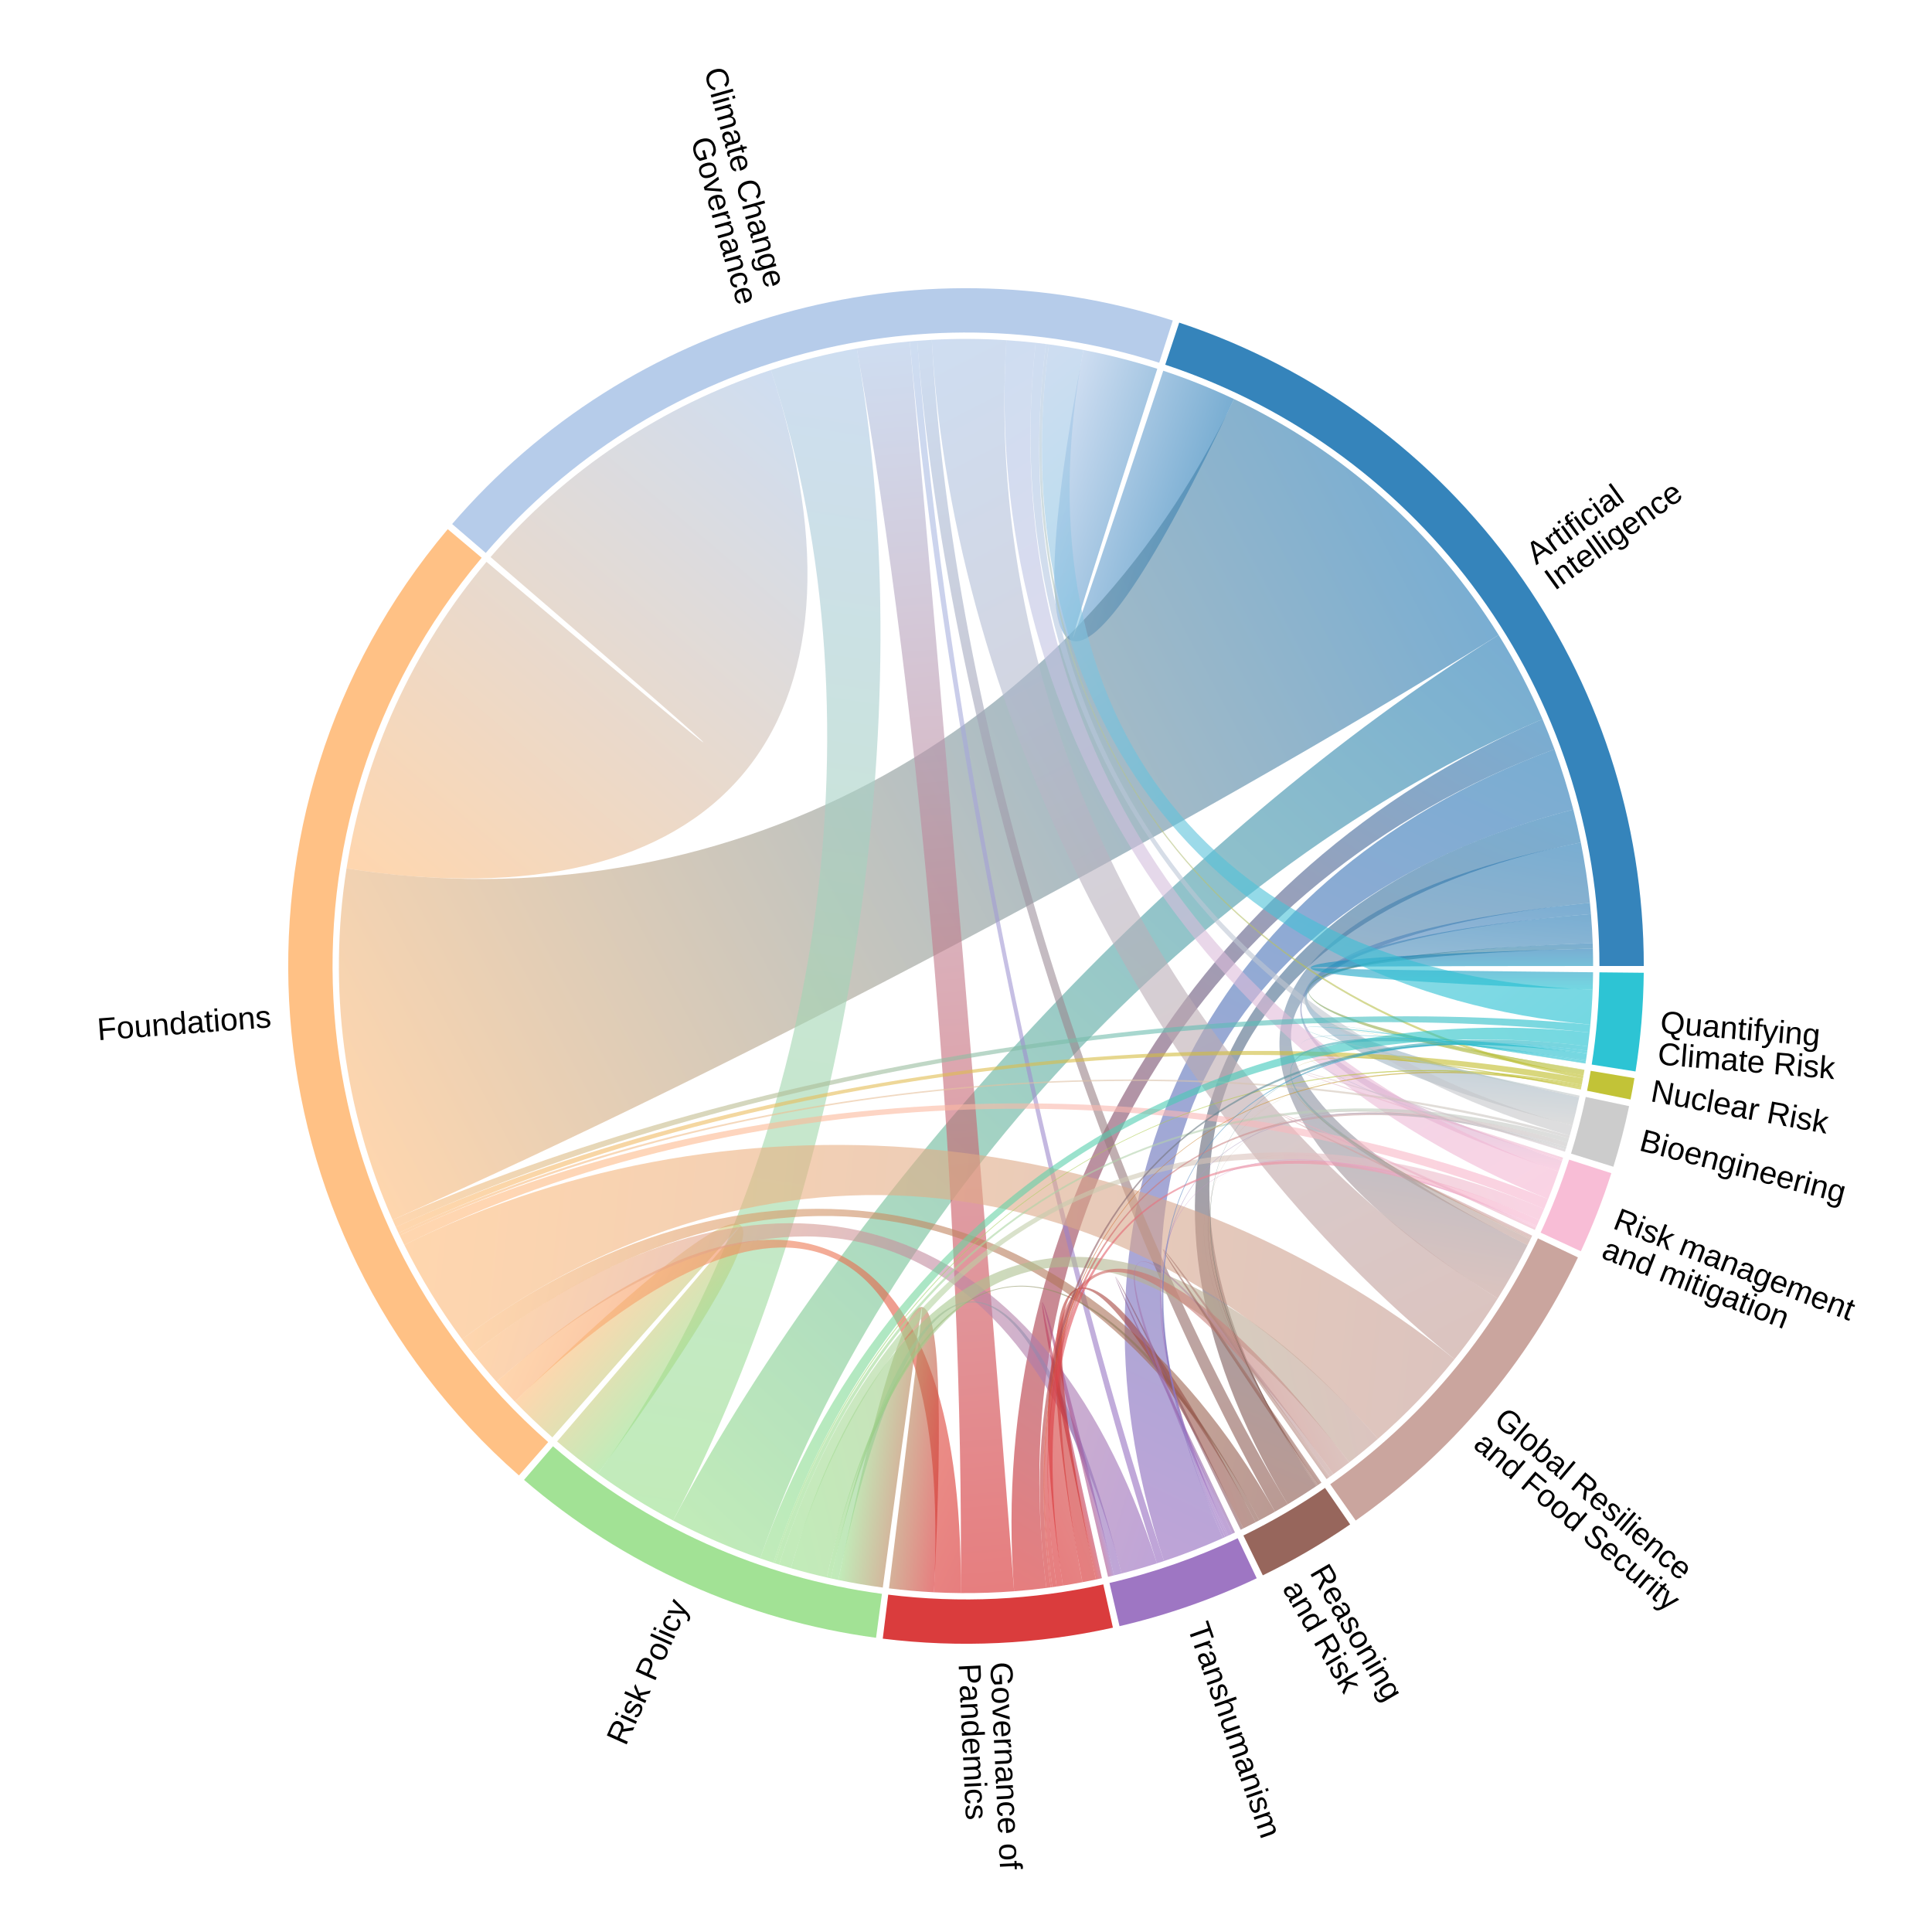
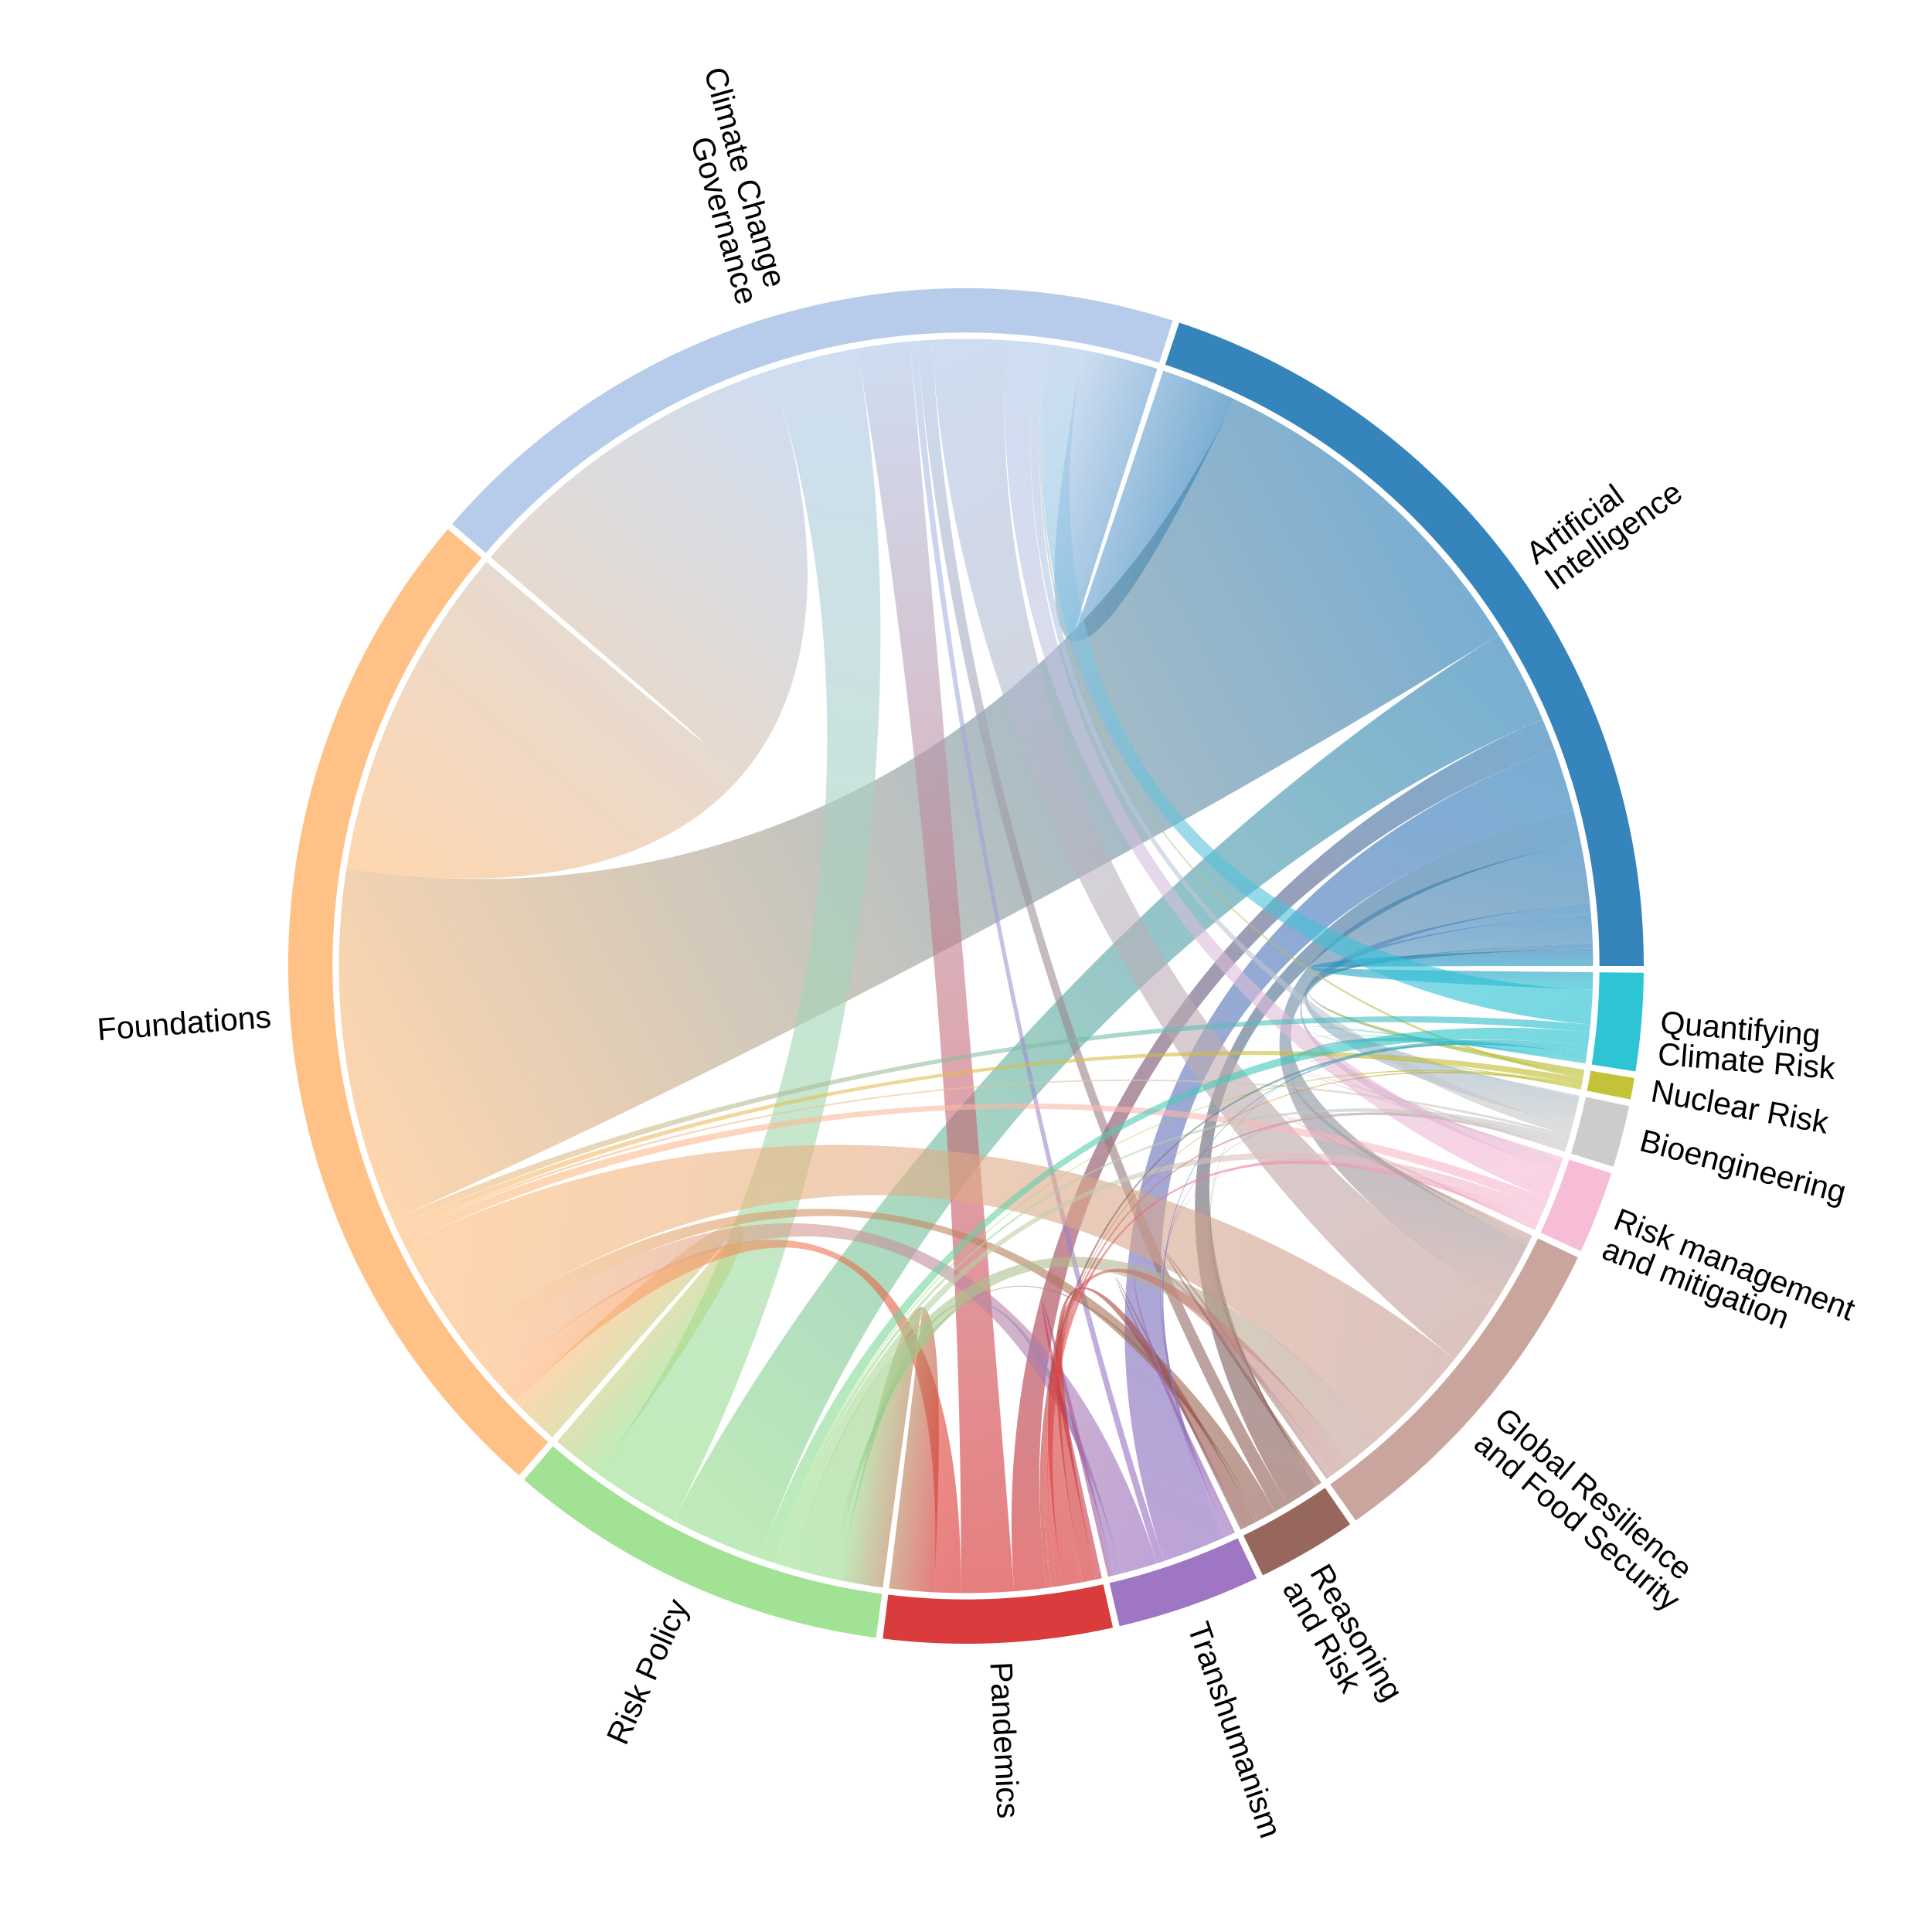
<svg xmlns="http://www.w3.org/2000/svg" width="610.0" height="610.0" viewBox="-305 -305 610.0 610.0">
  <defs>
    <linearGradient x1="85.484" y1="-180.81" x2="37.443" y2="-196.464" gradientUnits="userSpaceOnUse" id="d0">
      <stop offset="0" stop-color="#1f77b4" />
      <stop offset="1" stop-color="#aec7e8" />
    </linearGradient>
    <linearGradient x1="169.864" y1="-105.576" x2="-182.88" y2="80.963" gradientUnits="userSpaceOnUse" id="d1">
      <stop offset="0" stop-color="#1f77b4" />
      <stop offset="1" stop-color="#ffbb78" />
    </linearGradient>
    <linearGradient x1="169.864" y1="-105.576" x2="-93.401" y2="176.851" gradientUnits="userSpaceOnUse" id="d2">
      <stop offset="0" stop-color="#1f77b4" />
      <stop offset="1" stop-color="#98df8a" />
    </linearGradient>
    <linearGradient x1="183.85" y1="-78.736" x2="15.347" y2="199.41" gradientUnits="userSpaceOnUse" id="d3">
      <stop offset="0" stop-color="#1f77b4" />
      <stop offset="1" stop-color="#d62728" />
    </linearGradient>
    <linearGradient x1="187.675" y1="-69.123" x2="63.151" y2="189.768" gradientUnits="userSpaceOnUse" id="d4">
      <stop offset="0" stop-color="#1f77b4" />
      <stop offset="1" stop-color="#9467bd" />
    </linearGradient>
    <linearGradient x1="193.677" y1="-49.894" x2="102.592" y2="171.683" gradientUnits="userSpaceOnUse" id="d5">
      <stop offset="0" stop-color="#1f77b4" />
      <stop offset="1" stop-color="#8c564b" />
    </linearGradient>
    <linearGradient x1="196.081" y1="-39.4" x2="169.586" y2="106.022" gradientUnits="userSpaceOnUse" id="d6">
      <stop offset="0" stop-color="#1f77b4" />
      <stop offset="1" stop-color="#c49c94" />
    </linearGradient>
    <linearGradient x1="198.983" y1="-20.142" x2="188.954" y2="65.547" gradientUnits="userSpaceOnUse" id="d7">
      <stop offset="0" stop-color="#1f77b4" />
      <stop offset="1" stop-color="#f7b6d2" />
    </linearGradient>
    <linearGradient x1="199.313" y1="-16.568" x2="193.41" y2="50.917" gradientUnits="userSpaceOnUse" id="d8">
      <stop offset="0" stop-color="#1f77b4" />
      <stop offset="1" stop-color="#c7c7c7" />
    </linearGradient>
    <linearGradient x1="199.866" y1="-7.31" x2="196.929" y2="34.914" gradientUnits="userSpaceOnUse" id="d9">
      <stop offset="0" stop-color="#1f77b4" />
      <stop offset="1" stop-color="#bcbd22" />
    </linearGradient>
    <linearGradient x1="199.922" y1="-5.591" x2="199.856" y2="7.589" gradientUnits="userSpaceOnUse" id="d10">
      <stop offset="0" stop-color="#1f77b4" />
      <stop offset="1" stop-color="#17becf" />
    </linearGradient>
    <linearGradient x1="-62.227" y1="-190.073" x2="-197.563" y2="-31.129" gradientUnits="userSpaceOnUse" id="d11">
      <stop offset="0" stop-color="#aec7e8" />
      <stop offset="1" stop-color="#ffbb78" />
    </linearGradient>
    <linearGradient x1="-34.819" y1="-196.946" x2="-93.401" y2="176.851" gradientUnits="userSpaceOnUse" id="d12">
      <stop offset="0" stop-color="#aec7e8" />
      <stop offset="1" stop-color="#98df8a" />
    </linearGradient>
    <linearGradient x1="-17.946" y1="-199.193" x2="15.347" y2="199.41" gradientUnits="userSpaceOnUse" id="d13">
      <stop offset="0" stop-color="#aec7e8" />
      <stop offset="1" stop-color="#d62728" />
    </linearGradient>
    <linearGradient x1="-17.946" y1="-199.193" x2="60.887" y2="190.507" gradientUnits="userSpaceOnUse" id="d14">
      <stop offset="0" stop-color="#aec7e8" />
      <stop offset="1" stop-color="#9467bd" />
    </linearGradient>
    <linearGradient x1="-15.573" y1="-199.393" x2="98.549" y2="174.035" gradientUnits="userSpaceOnUse" id="d15">
      <stop offset="0" stop-color="#aec7e8" />
      <stop offset="1" stop-color="#8c564b" />
    </linearGradient>
    <linearGradient x1="-10.906" y1="-199.702" x2="155.799" y2="125.406" gradientUnits="userSpaceOnUse" id="d16">
      <stop offset="0" stop-color="#aec7e8" />
      <stop offset="1" stop-color="#c49c94" />
    </linearGradient>
    <linearGradient x1="12.881" y1="-199.585" x2="185.674" y2="74.33" gradientUnits="userSpaceOnUse" id="d17">
      <stop offset="0" stop-color="#aec7e8" />
      <stop offset="1" stop-color="#f7b6d2" />
    </linearGradient>
    <linearGradient x1="22.221" y1="-198.762" x2="192.541" y2="54.11" gradientUnits="userSpaceOnUse" id="d18">
      <stop offset="0" stop-color="#aec7e8" />
      <stop offset="1" stop-color="#c7c7c7" />
    </linearGradient>
    <linearGradient x1="25.506" y1="-198.367" x2="196.761" y2="35.847" gradientUnits="userSpaceOnUse" id="d19">
      <stop offset="0" stop-color="#aec7e8" />
      <stop offset="1" stop-color="#bcbd22" />
    </linearGradient>
    <linearGradient x1="26.446" y1="-198.244" x2="199.123" y2="18.706" gradientUnits="userSpaceOnUse" id="d20">
      <stop offset="0" stop-color="#aec7e8" />
      <stop offset="1" stop-color="#17becf" />
    </linearGradient>
    <linearGradient x1="-143.92" y1="138.877" x2="-117.393" y2="161.923" gradientUnits="userSpaceOnUse" id="d21">
      <stop offset="0" stop-color="#ffbb78" />
      <stop offset="1" stop-color="#98df8a" />
    </linearGradient>
    <linearGradient x1="-149.732" y1="132.591" x2="-1.666" y2="199.993" gradientUnits="userSpaceOnUse" id="d22">
      <stop offset="0" stop-color="#ffbb78" />
      <stop offset="1" stop-color="#d62728" />
    </linearGradient>
    <linearGradient x1="-157.256" y1="123.575" x2="60.887" y2="190.507" gradientUnits="userSpaceOnUse" id="d23">
      <stop offset="0" stop-color="#ffbb78" />
      <stop offset="1" stop-color="#9467bd" />
    </linearGradient>
    <linearGradient x1="-160.738" y1="119.01" x2="98.549" y2="174.035" gradientUnits="userSpaceOnUse" id="d24">
      <stop offset="0" stop-color="#ffbb78" />
      <stop offset="1" stop-color="#8c564b" />
    </linearGradient>
    <linearGradient x1="-179.129" y1="88.954" x2="155.799" y2="125.406" gradientUnits="userSpaceOnUse" id="d25">
      <stop offset="0" stop-color="#ffbb78" />
      <stop offset="1" stop-color="#c49c94" />
    </linearGradient>
    <linearGradient x1="-180.602" y1="85.925" x2="185.674" y2="74.33" gradientUnits="userSpaceOnUse" id="d26">
      <stop offset="0" stop-color="#ffbb78" />
      <stop offset="1" stop-color="#f7b6d2" />
    </linearGradient>
    <linearGradient x1="-180.979" y1="85.128" x2="192.541" y2="54.11" gradientUnits="userSpaceOnUse" id="d27">
      <stop offset="0" stop-color="#ffbb78" />
      <stop offset="1" stop-color="#c7c7c7" />
    </linearGradient>
    <linearGradient x1="-181.845" y1="83.261" x2="196.761" y2="35.847" gradientUnits="userSpaceOnUse" id="d28">
      <stop offset="0" stop-color="#ffbb78" />
      <stop offset="1" stop-color="#bcbd22" />
    </linearGradient>
    <linearGradient x1="-182.88" y1="80.963" x2="199.123" y2="18.706" gradientUnits="userSpaceOnUse" id="d29">
      <stop offset="0" stop-color="#ffbb78" />
      <stop offset="1" stop-color="#17becf" />
    </linearGradient>
    <linearGradient x1="-40.732" y1="195.808" x2="-10.223" y2="199.739" gradientUnits="userSpaceOnUse" id="d30">
      <stop offset="0" stop-color="#98df8a" />
      <stop offset="1" stop-color="#d62728" />
    </linearGradient>
    <linearGradient x1="-43.134" y1="195.293" x2="49.601" y2="193.752" gradientUnits="userSpaceOnUse" id="d31">
      <stop offset="0" stop-color="#98df8a" />
      <stop offset="1" stop-color="#9467bd" />
    </linearGradient>
    <linearGradient x1="-44.408" y1="195.007" x2="93.512" y2="176.792" gradientUnits="userSpaceOnUse" id="d32">
      <stop offset="0" stop-color="#98df8a" />
      <stop offset="1" stop-color="#8c564b" />
    </linearGradient>
    <linearGradient x1="-55.856" y1="192.042" x2="131.373" y2="150.802" gradientUnits="userSpaceOnUse" id="d33">
      <stop offset="0" stop-color="#98df8a" />
      <stop offset="1" stop-color="#c49c94" />
    </linearGradient>
    <linearGradient x1="-59.59" y1="190.916" x2="184.396" y2="77.447" gradientUnits="userSpaceOnUse" id="d34">
      <stop offset="0" stop-color="#98df8a" />
      <stop offset="1" stop-color="#f7b6d2" />
    </linearGradient>
    <linearGradient x1="-60.93" y1="190.493" x2="192.301" y2="54.958" gradientUnits="userSpaceOnUse" id="d35">
      <stop offset="0" stop-color="#98df8a" />
      <stop offset="1" stop-color="#c7c7c7" />
    </linearGradient>
    <linearGradient x1="-61.425" y1="190.334" x2="196.382" y2="37.87" gradientUnits="userSpaceOnUse" id="d36">
      <stop offset="0" stop-color="#98df8a" />
      <stop offset="1" stop-color="#bcbd22" />
    </linearGradient>
    <linearGradient x1="-65.647" y1="188.919" x2="198.872" y2="21.213" gradientUnits="userSpaceOnUse" id="d37">
      <stop offset="0" stop-color="#98df8a" />
      <stop offset="1" stop-color="#17becf" />
    </linearGradient>
    <linearGradient x1="41.426" y1="195.663" x2="47.217" y2="194.346" gradientUnits="userSpaceOnUse" id="d38">
      <stop offset="0" stop-color="#d62728" />
      <stop offset="1" stop-color="#9467bd" />
    </linearGradient>
    <linearGradient x1="37.138" y1="196.522" x2="92.356" y2="177.399" gradientUnits="userSpaceOnUse" id="d39">
      <stop offset="0" stop-color="#d62728" />
      <stop offset="1" stop-color="#8c564b" />
    </linearGradient>
    <linearGradient x1="30.916" y1="197.596" x2="122.231" y2="158.302" gradientUnits="userSpaceOnUse" id="d40">
      <stop offset="0" stop-color="#d62728" />
      <stop offset="1" stop-color="#c49c94" />
    </linearGradient>
    <linearGradient x1="28.914" y1="197.899" x2="182.851" y2="81.029" gradientUnits="userSpaceOnUse" id="d41">
      <stop offset="0" stop-color="#d62728" />
      <stop offset="1" stop-color="#f7b6d2" />
    </linearGradient>
    <linearGradient x1="27.532" y1="198.096" x2="191.91" y2="56.307" gradientUnits="userSpaceOnUse" id="d42">
      <stop offset="0" stop-color="#d62728" />
      <stop offset="1" stop-color="#c7c7c7" />
    </linearGradient>
    <linearGradient x1="27.02" y1="198.166" x2="196.283" y2="38.38" gradientUnits="userSpaceOnUse" id="d43">
      <stop offset="0" stop-color="#d62728" />
      <stop offset="1" stop-color="#bcbd22" />
    </linearGradient>
    <linearGradient x1="25.638" y1="198.35" x2="198.35" y2="25.635" gradientUnits="userSpaceOnUse" id="d44">
      <stop offset="0" stop-color="#d62728" />
      <stop offset="1" stop-color="#17becf" />
    </linearGradient>
    <linearGradient x1="84.908" y1="181.082" x2="88.455" y2="179.376" gradientUnits="userSpaceOnUse" id="d45">
      <stop offset="0" stop-color="#9467bd" />
      <stop offset="1" stop-color="#8c564b" />
    </linearGradient>
    <linearGradient x1="83.677" y1="181.654" x2="117.173" y2="162.082" gradientUnits="userSpaceOnUse" id="d46">
      <stop offset="0" stop-color="#9467bd" />
      <stop offset="1" stop-color="#c49c94" />
    </linearGradient>
    <linearGradient x1="83.249" y1="181.851" x2="182.021" y2="82.875" gradientUnits="userSpaceOnUse" id="d47">
      <stop offset="0" stop-color="#9467bd" />
      <stop offset="1" stop-color="#f7b6d2" />
    </linearGradient>
    <linearGradient x1="82.641" y1="182.128" x2="191.512" y2="57.646" gradientUnits="userSpaceOnUse" id="d48">
      <stop offset="0" stop-color="#9467bd" />
      <stop offset="1" stop-color="#c7c7c7" />
    </linearGradient>
    <linearGradient x1="82.626" y1="182.134" x2="196.183" y2="38.887" gradientUnits="userSpaceOnUse" id="d49">
      <stop offset="0" stop-color="#9467bd" />
      <stop offset="1" stop-color="#bcbd22" />
    </linearGradient>
    <linearGradient x1="81.92" y1="182.453" x2="198.167" y2="27.017" gradientUnits="userSpaceOnUse" id="d50">
      <stop offset="0" stop-color="#9467bd" />
      <stop offset="1" stop-color="#17becf" />
    </linearGradient>
    <linearGradient x1="112.267" y1="165.518" x2="116.07" y2="162.873" gradientUnits="userSpaceOnUse" id="d51">
      <stop offset="0" stop-color="#8c564b" />
      <stop offset="1" stop-color="#c49c94" />
    </linearGradient>
    <linearGradient x1="112.224" y1="165.547" x2="181.825" y2="83.304" gradientUnits="userSpaceOnUse" id="d52">
      <stop offset="0" stop-color="#8c564b" />
      <stop offset="1" stop-color="#f7b6d2" />
    </linearGradient>
    <linearGradient x1="112.014" y1="165.689" x2="191.319" y2="58.285" gradientUnits="userSpaceOnUse" id="d53">
      <stop offset="0" stop-color="#8c564b" />
      <stop offset="1" stop-color="#c7c7c7" />
    </linearGradient>
    <linearGradient x1="111.941" y1="165.739" x2="196.18" y2="38.903" gradientUnits="userSpaceOnUse" id="d54">
      <stop offset="0" stop-color="#8c564b" />
      <stop offset="1" stop-color="#bcbd22" />
    </linearGradient>
    <linearGradient x1="111.681" y1="165.913" x2="198.061" y2="27.784" gradientUnits="userSpaceOnUse" id="d55">
      <stop offset="0" stop-color="#8c564b" />
      <stop offset="1" stop-color="#17becf" />
    </linearGradient>
    <linearGradient x1="180.178" y1="86.81" x2="181.804" y2="83.351" gradientUnits="userSpaceOnUse" id="d56">
      <stop offset="0" stop-color="#c49c94" />
      <stop offset="1" stop-color="#f7b6d2" />
    </linearGradient>
    <linearGradient x1="180.159" y1="86.85" x2="191.245" y2="58.528" gradientUnits="userSpaceOnUse" id="d57">
      <stop offset="0" stop-color="#c49c94" />
      <stop offset="1" stop-color="#c7c7c7" />
    </linearGradient>
    <linearGradient x1="179.98" y1="87.219" x2="196.163" y2="38.99" gradientUnits="userSpaceOnUse" id="d58">
      <stop offset="0" stop-color="#c49c94" />
      <stop offset="1" stop-color="#bcbd22" />
    </linearGradient>
    <linearGradient x1="179.093" y1="89.026" x2="198.017" y2="28.094" gradientUnits="userSpaceOnUse" id="d59">
      <stop offset="0" stop-color="#c49c94" />
      <stop offset="1" stop-color="#17becf" />
    </linearGradient>
    <linearGradient x1="190.212" y1="61.8" x2="191.232" y2="58.57" gradientUnits="userSpaceOnUse" id="d60">
      <stop offset="0" stop-color="#f7b6d2" />
      <stop offset="1" stop-color="#c7c7c7" />
    </linearGradient>
    <linearGradient x1="190.1" y1="62.145" x2="197.724" y2="30.085" gradientUnits="userSpaceOnUse" id="d61">
      <stop offset="0" stop-color="#f7b6d2" />
      <stop offset="1" stop-color="#17becf" />
    </linearGradient>
    <linearGradient x1="195.563" y1="41.896" x2="197.669" y2="30.443" gradientUnits="userSpaceOnUse" id="d62">
      <stop offset="0" stop-color="#c7c7c7" />
      <stop offset="1" stop-color="#17becf" />
    </linearGradient>
    <linearGradient x1="197.222" y1="33.218" x2="197.584" y2="30.994" gradientUnits="userSpaceOnUse" id="d63">
      <stop offset="0" stop-color="#bcbd22" />
      <stop offset="1" stop-color="#17becf" />
    </linearGradient>
  </defs>
  <rect x="-305" y="-305" width="610.0" height="610.0" fill="#ffffff" fill-opacity="1.0" />
  <path d="M200.0,-0.0 A200,200,0,0,0,62.91,-189.848 L67.314,-203.138 A214.0,214.0,0,0,1,214.0,-0.0 Z" fill="#1f77b4" fill-opacity="0.9" />
  <path d="M61.009,-190.468 A200,200,0,0,0,-151.627,-130.419 L-162.241,-139.548 A214.0,214.0,0,0,1,65.279,-203.8 Z" fill="#aec7e8" fill-opacity="0.9" />
  <path d="M-152.924,-128.896 A200,200,0,0,0,-131.917,150.326 L-141.151,160.849 A214.0,214.0,0,0,1,-163.629,-137.919 Z" fill="#ffbb78" fill-opacity="0.9" />
  <path d="M-130.407,151.638 A200,200,0,0,0,-26.544,198.231 L-28.402,212.107 A214.0,214.0,0,0,1,-139.536,162.252 Z" fill="#98df8a" fill-opacity="0.9" />
  <path d="M-24.561,198.486 A200,200,0,0,0,43.351,195.245 L46.386,208.912 A214.0,214.0,0,0,1,-26.28,212.38 Z" fill="#d62728" fill-opacity="0.9" />
  <path d="M45.301,194.802 A200,200,0,0,0,85.784,180.669 L91.788,193.316 A214.0,214.0,0,0,1,48.472,208.438 Z" fill="#9467bd" fill-opacity="0.9" />
  <path d="M87.586,179.802 A200,200,0,0,0,113.354,164.775 L121.289,176.31 A214.0,214.0,0,0,1,93.717,192.388 Z" fill="#8c564b" fill-opacity="0.9" />
  <path d="M114.996,163.634 A200,200,0,0,0,180.571,85.988 L193.211,92.008 A214.0,214.0,0,0,1,123.046,175.088 Z" fill="#c49c94" fill-opacity="0.9" />
  <path d="M181.422,84.178 A200,200,0,0,0,190.426,61.14 L203.755,65.42 A214.0,214.0,0,0,1,194.122,90.071 Z" fill="#f7b6d2" fill-opacity="0.9" />
  <path d="M191.027,59.233 A200,200,0,0,0,195.679,41.351 L209.376,44.246 A214.0,214.0,0,0,1,204.399,63.379 Z" fill="#c7c7c7" fill-opacity="0.9" />
  <path d="M196.082,39.392 A200,200,0,0,0,197.243,33.093 L211.05,35.41 A214.0,214.0,0,0,1,209.808,42.15 Z" fill="#bcbd22" fill-opacity="0.9" />
  <path d="M197.564,31.119 A200,200,0,0,0,199.99,2 L213.989,2.14 A214.0,214.0,0,0,1,211.394,33.298 Z" fill="#17becf" fill-opacity="0.9" />
  <path d="M84.63,-179.002 A198.0,198.0,0,0,0,62.281,-187.95 C24.912,-75.18,24.159,-75.425,60.398,-188.563 A198.0,198.0,0,0,0,37.069,-194.499 C14.828,-77.8,33.852,-71.601,84.63,-179.002 Z" fill="url(#d0)" fill-opacity="0.6" />
  <path d="M168.165,-104.52 A198.0,198.0,0,0,0,84.63,-179.002 C33.852,-71.601,-78.235,-12.327,-195.587,-30.818 A198.0,198.0,0,0,0,-181.051,80.153 C-72.42,32.061,67.266,-41.808,168.165,-104.52 Z" fill="url(#d1)" fill-opacity="0.6" />
  <path d="M182.011,-77.948 A198.0,198.0,0,0,0,168.165,-104.52 C67.266,-41.808,-36.987,70.033,-92.467,175.082 A198.0,198.0,0,0,0,-64.99,187.03 C-25.996,74.812,72.804,-31.179,182.011,-77.948 Z" fill="url(#d2)" fill-opacity="0.6" />
  <path d="M185.799,-68.432 A198.0,198.0,0,0,0,182.011,-77.948 C72.804,-31.179,6.077,78.966,15.194,197.416 A198.0,198.0,0,0,0,25.382,196.366 C10.153,78.547,74.319,-27.373,185.799,-68.432 Z" fill="url(#d3)" fill-opacity="0.6" />
  <path d="M191.74,-49.395 A198.0,198.0,0,0,0,185.799,-68.432 C74.319,-27.373,25.008,75.148,62.519,187.871 A198.0,198.0,0,0,0,81.101,180.629 C32.44,72.251,76.696,-19.758,191.74,-49.395 Z" fill="url(#d4)" fill-opacity="0.6" />
  <path d="M194.12,-39.006 A198.0,198.0,0,0,0,191.74,-49.395 C76.696,-19.758,40.626,67.986,101.566,169.966 A198.0,198.0,0,0,0,110.565,164.254 C44.226,65.702,77.648,-15.602,194.12,-39.006 Z" fill="url(#d5)" fill-opacity="0.6" />
  <path d="M196.993,-19.941 A198.0,198.0,0,0,0,194.12,-39.006 C77.648,-15.602,67.156,41.985,167.89,104.962 A198.0,198.0,0,0,0,177.302,88.135 C70.921,35.254,78.797,-7.976,196.993,-19.941 Z" fill="url(#d6)" fill-opacity="0.6" />
  <path d="M197.319,-16.402 A198.0,198.0,0,0,0,196.993,-19.941 C78.797,-7.976,74.826,25.957,187.064,64.892 A198.0,198.0,0,0,0,188.199,61.524 C75.28,24.609,78.928,-6.561,197.319,-16.402 Z" fill="url(#d7)" fill-opacity="0.6" />
  <path d="M197.868,-7.237 A198.0,198.0,0,0,0,197.319,-16.402 C78.928,-6.561,76.59,20.163,191.476,50.408 A198.0,198.0,0,0,0,193.607,41.477 C77.443,16.591,79.147,-2.895,197.868,-7.237 Z" fill="url(#d8)" fill-opacity="0.6" />
  <path d="M197.923,-5.535 A198.0,198.0,0,0,0,197.868,-7.237 C79.147,-2.895,77.984,13.826,194.96,34.565 A198.0,198.0,0,0,0,195.25,32.886 C78.1,13.155,79.169,-2.214,197.923,-5.535 Z" fill="url(#d9)" fill-opacity="0.6" />
  <path d="M198.0,-0.0 A198.0,198.0,0,0,0,197.923,-5.535 C79.169,-2.214,79.143,3.005,197.857,7.514 A198.0,198.0,0,0,0,197.99,1.98 C79.196,0.792,79.2,-0.0,198.0,-0.0 Z" fill="url(#d10)" fill-opacity="0.6" />
  <path d="M-61.605,-188.172 A198.0,198.0,0,0,0,-150.111,-129.115 C-60.044,-51.646,-60.558,-51.043,-151.395,-127.607 A198.0,198.0,0,0,0,-195.587,-30.818 C-78.235,-12.327,-24.642,-75.269,-61.605,-188.172 Z" fill="url(#d11)" fill-opacity="0.6" />
  <path d="M-34.471,-194.976 A198.0,198.0,0,0,0,-61.605,-188.172 C-24.642,-75.269,-46.487,64.121,-116.219,160.304 A198.0,198.0,0,0,0,-92.467,175.082 C-36.987,70.033,-13.788,-77.991,-34.471,-194.976 Z" fill="url(#d12)" fill-opacity="0.6" />
  <path d="M-17.766,-197.201 A198.0,198.0,0,0,0,-34.471,-194.976 C-13.788,-77.991,-0.66,79.197,-1.649,197.993 A198.0,198.0,0,0,0,15.194,197.416 C6.077,78.966,-7.106,-78.881,-17.766,-197.201 Z" fill="url(#d13)" fill-opacity="0.6" />
  <path d="M-15.417,-197.399 A198.0,198.0,0,0,0,-17.766,-197.201 C-7.106,-78.881,24.111,75.441,60.278,188.601 A198.0,198.0,0,0,0,62.519,187.871 C25.008,75.148,-6.167,-78.96,-15.417,-197.399 Z" fill="url(#d14)" fill-opacity="0.6" />
  <path d="M-10.797,-197.705 A198.0,198.0,0,0,0,-15.417,-197.399 C-6.167,-78.96,39.025,68.918,97.563,172.295 A198.0,198.0,0,0,0,101.566,169.966 C40.626,67.986,-4.319,-79.082,-10.797,-197.705 Z" fill="url(#d15)" fill-opacity="0.6" />
  <path d="M12.753,-197.589 A198.0,198.0,0,0,0,-10.797,-197.705 C-4.319,-79.082,61.696,49.661,154.241,124.152 A198.0,198.0,0,0,0,167.89,104.962 C67.156,41.985,5.101,-79.036,12.753,-197.589 Z" fill="url(#d16)" fill-opacity="0.6" />
  <path d="M21.999,-196.774 A198.0,198.0,0,0,0,12.753,-197.589 C5.101,-79.036,73.527,29.435,183.818,73.587 A198.0,198.0,0,0,0,187.064,64.892 C74.826,25.957,8.799,-78.71,21.999,-196.774 Z" fill="url(#d17)" fill-opacity="0.6" />
  <path d="M25.251,-196.383 A198.0,198.0,0,0,0,21.999,-196.774 C8.799,-78.71,76.246,21.427,190.616,53.569 A198.0,198.0,0,0,0,191.476,50.408 C76.59,20.163,10.101,-78.553,25.251,-196.383 Z" fill="url(#d18)" fill-opacity="0.6" />
  <path d="M26.181,-196.261 A198.0,198.0,0,0,0,25.251,-196.383 C10.101,-78.553,77.917,14.195,194.794,35.488 A198.0,198.0,0,0,0,194.96,34.565 C77.984,13.826,10.473,-78.505,26.181,-196.261 Z" fill="url(#d19)" fill-opacity="0.6" />
  <path d="M37.069,-194.499 A198.0,198.0,0,0,0,26.181,-196.261 C10.473,-78.505,78.853,7.408,197.132,18.519 A198.0,198.0,0,0,0,197.857,7.514 C79.143,3.005,14.828,-77.8,37.069,-194.499 Z" fill="url(#d20)" fill-opacity="0.6" />
  <path d="M-142.481,137.489 A198.0,198.0,0,0,0,-130.598,148.823 C-52.239,59.529,-51.641,60.049,-129.103,150.121 A198.0,198.0,0,0,0,-116.219,160.304 C-46.487,64.121,-56.992,54.995,-142.481,137.489 Z" fill="url(#d21)" fill-opacity="0.6" />
  <path d="M-148.234,131.265 A198.0,198.0,0,0,0,-142.481,137.489 C-56.992,54.995,-4.048,79.096,-10.121,197.741 A198.0,198.0,0,0,0,-1.649,197.993 C-0.66,79.197,-59.294,52.506,-148.234,131.265 Z" fill="url(#d22)" fill-opacity="0.6" />
  <path d="M-155.683,122.339 A198.0,198.0,0,0,0,-148.234,131.265 C-59.294,52.506,19.642,76.726,49.105,191.814 A198.0,198.0,0,0,0,60.278,188.601 C24.111,75.441,-62.273,48.936,-155.683,122.339 Z" fill="url(#d23)" fill-opacity="0.6" />
  <path d="M-159.131,117.82 A198.0,198.0,0,0,0,-155.683,122.339 C-62.273,48.936,37.031,70.01,92.577,175.024 A198.0,198.0,0,0,0,97.563,172.295 C39.025,68.918,-63.652,47.128,-159.131,117.82 Z" fill="url(#d24)" fill-opacity="0.6" />
  <path d="M-177.338,88.065 A198.0,198.0,0,0,0,-159.131,117.82 C-63.652,47.128,52.024,59.717,130.059,149.294 A198.0,198.0,0,0,0,154.241,124.152 C61.696,49.661,-70.935,35.226,-177.338,88.065 Z" fill="url(#d25)" fill-opacity="0.6" />
  <path d="M-178.796,85.065 A198.0,198.0,0,0,0,-177.338,88.065 C-70.935,35.226,73.021,30.669,182.552,76.673 A198.0,198.0,0,0,0,183.818,73.587 C73.527,29.435,-71.518,34.026,-178.796,85.065 Z" fill="url(#d26)" fill-opacity="0.6" />
  <path d="M-179.169,84.277 A198.0,198.0,0,0,0,-178.796,85.065 C-71.518,34.026,76.151,21.763,190.378,54.408 A198.0,198.0,0,0,0,190.616,53.569 C76.246,21.427,-71.668,33.711,-179.169,84.277 Z" fill="url(#d27)" fill-opacity="0.6" />
  <path d="M-180.027,82.428 A198.0,198.0,0,0,0,-179.169,84.277 C-71.668,33.711,77.767,14.996,194.418,37.491 A198.0,198.0,0,0,0,194.794,35.488 C77.917,14.195,-72.011,32.971,-180.027,82.428 Z" fill="url(#d28)" fill-opacity="0.6" />
  <path d="M-181.051,80.153 A198.0,198.0,0,0,0,-180.027,82.428 C-72.011,32.971,78.753,8.4,196.883,21.001 A198.0,198.0,0,0,0,197.132,18.519 C78.853,7.408,-72.42,32.061,-181.051,80.153 Z" fill="url(#d29)" fill-opacity="0.6" />
  <path d="M-40.324,193.85 A198.0,198.0,0,0,0,-26.279,196.248 C-10.512,78.499,-9.726,78.601,-24.315,196.501 A198.0,198.0,0,0,0,-10.121,197.741 C-4.048,79.096,-16.13,77.54,-40.324,193.85 Z" fill="url(#d30)" fill-opacity="0.6" />
  <path d="M-42.703,193.34 A198.0,198.0,0,0,0,-40.324,193.85 C-16.13,77.54,18.698,76.961,46.745,192.403 A198.0,198.0,0,0,0,49.105,191.814 C19.642,76.726,-17.081,77.336,-42.703,193.34 Z" fill="url(#d31)" fill-opacity="0.6" />
  <path d="M-43.964,193.057 A198.0,198.0,0,0,0,-42.703,193.34 C-17.081,77.336,36.573,70.25,91.433,175.625 A198.0,198.0,0,0,0,92.577,175.024 C37.031,70.01,-17.586,77.223,-43.964,193.057 Z" fill="url(#d32)" fill-opacity="0.6" />
  <path d="M-55.297,190.122 A198.0,198.0,0,0,0,-43.964,193.057 C-17.586,77.223,48.403,62.688,121.009,156.719 A198.0,198.0,0,0,0,130.059,149.294 C52.024,59.717,-22.119,76.049,-55.297,190.122 Z" fill="url(#d33)" fill-opacity="0.6" />
  <path d="M-58.994,189.007 A198.0,198.0,0,0,0,-55.297,190.122 C-22.119,76.049,72.409,32.087,181.022,80.218 A198.0,198.0,0,0,0,182.552,76.673 C73.021,30.669,-23.598,75.603,-58.994,189.007 Z" fill="url(#d34)" fill-opacity="0.6" />
  <path d="M-60.321,188.588 A198.0,198.0,0,0,0,-58.994,189.007 C-23.598,75.603,75.996,22.298,189.991,55.744 A198.0,198.0,0,0,0,190.378,54.408 C76.151,21.763,-24.128,75.435,-60.321,188.588 Z" fill="url(#d35)" fill-opacity="0.6" />
  <path d="M-60.811,188.43 A198.0,198.0,0,0,0,-60.321,188.588 C-24.128,75.435,77.728,15.199,194.32,37.997 A198.0,198.0,0,0,0,194.418,37.491 C77.767,14.996,-24.324,75.372,-60.811,188.43 Z" fill="url(#d36)" fill-opacity="0.6" />
  <path d="M-64.99,187.03 A198.0,198.0,0,0,0,-60.811,188.43 C-24.324,75.372,78.547,10.151,196.367,25.378 A198.0,198.0,0,0,0,196.883,21.001 C78.753,8.4,-25.996,74.812,-64.99,187.03 Z" fill="url(#d37)" fill-opacity="0.6" />
  <path d="M41.012,193.706 A198.0,198.0,0,0,0,42.917,193.293 C17.167,77.317,17.939,77.142,44.848,192.854 A198.0,198.0,0,0,0,46.745,192.403 C18.698,76.961,16.405,77.482,41.012,193.706 Z" fill="url(#d38)" fill-opacity="0.6" />
  <path d="M36.766,194.556 A198.0,198.0,0,0,0,41.012,193.706 C16.405,77.482,35.028,71.033,87.57,177.582 A198.0,198.0,0,0,0,91.433,175.625 C36.573,70.25,14.707,77.823,36.766,194.556 Z" fill="url(#d39)" fill-opacity="0.6" />
  <path d="M30.607,195.62 A198.0,198.0,0,0,0,36.766,194.556 C14.707,77.823,46.4,64.184,116.001,160.461 A198.0,198.0,0,0,0,121.009,156.719 C48.403,62.688,12.243,78.248,30.607,195.62 Z" fill="url(#d40)" fill-opacity="0.6" />
  <path d="M28.625,195.92 A198.0,198.0,0,0,0,30.607,195.62 C12.243,78.248,72.08,32.819,180.201,82.047 A198.0,198.0,0,0,0,181.022,80.218 C72.409,32.087,11.45,78.368,28.625,195.92 Z" fill="url(#d41)" fill-opacity="0.6" />
  <path d="M27.256,196.115 A198.0,198.0,0,0,0,28.625,195.92 C11.45,78.368,75.839,22.828,189.597,57.069 A198.0,198.0,0,0,0,189.991,55.744 C75.996,22.298,10.902,78.446,27.256,196.115 Z" fill="url(#d42)" fill-opacity="0.6" />
  <path d="M26.75,196.185 A198.0,198.0,0,0,0,27.256,196.115 C10.902,78.446,77.689,15.399,194.221,38.498 A198.0,198.0,0,0,0,194.32,37.997 C77.728,15.199,10.7,78.474,26.75,196.185 Z" fill="url(#d43)" fill-opacity="0.6" />
  <path d="M25.382,196.366 A198.0,198.0,0,0,0,26.75,196.185 C10.7,78.474,78.474,10.699,196.185,26.746 A198.0,198.0,0,0,0,196.367,25.378 C78.547,10.151,10.153,78.547,25.382,196.366 Z" fill="url(#d44)" fill-opacity="0.6" />
  <path d="M84.059,179.271 A198.0,198.0,0,0,0,84.926,178.862 C33.97,71.545,34.684,71.202,86.71,178.004 A198.0,198.0,0,0,0,87.57,177.582 C35.028,71.033,33.624,71.708,84.059,179.271 Z" fill="url(#d45)" fill-opacity="0.6" />
  <path d="M82.841,179.837 A198.0,198.0,0,0,0,84.059,179.271 C33.624,71.708,45.964,64.498,114.909,161.245 A198.0,198.0,0,0,0,116.001,160.461 C46.4,64.184,33.136,71.935,82.841,179.837 Z" fill="url(#d46)" fill-opacity="0.6" />
  <path d="M82.416,180.032 A198.0,198.0,0,0,0,82.841,179.837 C33.136,71.935,72.003,32.988,180.007,82.471 A198.0,198.0,0,0,0,180.201,82.047 C72.08,32.819,32.967,72.013,82.416,180.032 Z" fill="url(#d47)" fill-opacity="0.6" />
  <path d="M81.815,180.306 A198.0,198.0,0,0,0,82.416,180.032 C32.967,72.013,75.762,23.081,189.406,57.702 A198.0,198.0,0,0,0,189.597,57.069 C75.839,22.828,32.726,72.123,81.815,180.306 Z" fill="url(#d48)" fill-opacity="0.6" />
  <path d="M81.8,180.313 A198.0,198.0,0,0,0,81.815,180.306 C32.726,72.123,77.687,15.406,194.218,38.514 A198.0,198.0,0,0,0,194.221,38.498 C77.689,15.399,32.72,72.125,81.8,180.313 Z" fill="url(#d49)" fill-opacity="0.6" />
  <path d="M81.101,180.629 A198.0,198.0,0,0,0,81.8,180.313 C32.72,72.125,78.432,11.003,196.08,27.506 A198.0,198.0,0,0,0,196.185,26.746 C78.474,10.699,32.44,72.251,81.101,180.629 Z" fill="url(#d50)" fill-opacity="0.6" />
  <path d="M111.145,163.862 A198.0,198.0,0,0,0,112.22,163.128 C44.888,65.251,45.538,64.799,113.846,161.997 A198.0,198.0,0,0,0,114.909,161.245 C45.964,64.498,44.458,65.545,111.145,163.862 Z" fill="url(#d51)" fill-opacity="0.6" />
  <path d="M111.102,163.891 A198.0,198.0,0,0,0,111.145,163.862 C44.458,65.545,71.994,33.007,179.986,82.518 A198.0,198.0,0,0,0,180.007,82.471 C72.003,32.988,44.441,65.556,111.102,163.891 Z" fill="url(#d52)" fill-opacity="0.6" />
  <path d="M110.894,164.032 A198.0,198.0,0,0,0,111.102,163.891 C44.441,65.556,75.733,23.177,189.332,57.943 A198.0,198.0,0,0,0,189.406,57.702 C75.762,23.081,44.358,65.613,110.894,164.032 Z" fill="url(#d53)" fill-opacity="0.6" />
  <path d="M110.821,164.081 A198.0,198.0,0,0,0,110.894,164.032 C44.358,65.613,77.68,15.44,194.201,38.6 A198.0,198.0,0,0,0,194.218,38.514 C77.687,15.406,44.328,65.633,110.821,164.081 Z" fill="url(#d54)" fill-opacity="0.6" />
  <path d="M110.565,164.254 A198.0,198.0,0,0,0,110.821,164.081 C44.328,65.633,78.415,11.125,196.037,27.813 A198.0,198.0,0,0,0,196.08,27.506 C78.432,11.003,44.226,65.702,110.565,164.254 Z" fill="url(#d55)" fill-opacity="0.6" />
  <path d="M178.376,85.942 A198.0,198.0,0,0,0,178.766,85.128 C71.506,34.051,71.843,33.335,179.608,83.337 A198.0,198.0,0,0,0,179.986,82.518 C71.994,33.007,71.35,34.377,178.376,85.942 Z" fill="url(#d56)" fill-opacity="0.6" />
  <path d="M178.357,85.981 A198.0,198.0,0,0,0,178.376,85.942 C71.35,34.377,75.728,23.194,189.319,57.984 A198.0,198.0,0,0,0,189.332,57.943 C75.733,23.177,71.343,34.392,178.357,85.981 Z" fill="url(#d57)" fill-opacity="0.6" />
  <path d="M178.18,86.347 A198.0,198.0,0,0,0,178.357,85.981 C71.343,34.392,77.649,15.599,194.121,38.998 A198.0,198.0,0,0,0,194.201,38.6 C77.68,15.44,71.272,34.539,178.18,86.347 Z" fill="url(#d58)" fill-opacity="0.6" />
  <path d="M177.302,88.135 A198.0,198.0,0,0,0,178.18,86.347 C71.272,34.539,78.299,11.914,195.747,29.784 A198.0,198.0,0,0,0,196.037,27.813 C78.415,11.125,70.921,35.254,177.302,88.135 Z" fill="url(#d59)" fill-opacity="0.6" />
  <path d="M188.31,61.182 A198.0,198.0,0,0,0,188.521,60.529 C75.409,24.212,75.647,23.456,189.117,58.641 A198.0,198.0,0,0,0,189.319,57.984 C75.728,23.194,75.324,24.473,188.31,61.182 Z" fill="url(#d60)" fill-opacity="0.6" />
  <path d="M188.199,61.524 A198.0,198.0,0,0,0,188.31,61.182 C75.324,24.473,78.277,12.056,195.693,30.139 A198.0,198.0,0,0,0,195.747,29.784 C78.299,11.914,75.28,24.609,188.199,61.524 Z" fill="url(#d61)" fill-opacity="0.6" />
  <path d="M193.607,41.477 A198.0,198.0,0,0,0,193.722,40.938 C77.489,16.375,78.243,12.274,195.608,30.684 A198.0,198.0,0,0,0,195.693,30.139 C78.277,12.056,77.443,16.591,193.607,41.477 Z" fill="url(#d62)" fill-opacity="0.6" />
  <path d="M195.25,32.886 A198.0,198.0,0,0,0,195.271,32.762 C78.108,13.105,78.235,12.323,195.589,30.808 A198.0,198.0,0,0,0,195.608,30.684 C78.243,12.274,78.1,13.155,195.25,32.886 Z" fill="url(#d63)" fill-opacity="0.6" />
  <text x="220" y="0" font-size="10" text-anchor="start" dominant-baseline="middle" transform="rotate(-35.83315)" font-family="Arial">
    <tspan x="220" dy="0em">Artificial</tspan>
    <tspan x="220" dy="1em">Intelligence</tspan>
  </text>
  <text x="-220.0" y="0" font-size="10" text-anchor="end" dominant-baseline="middle" transform="rotate(74.23023)" font-family="Arial">
    <tspan x="-220.0" dy="0em">Climate Change</tspan>
    <tspan x="-220.0" dy="1em">Governance</tspan>
  </text>
  <text x="-220" y="0" font-size="10" text-anchor="end" dominant-baseline="middle" transform="rotate(-4.302523)" font-family="Arial">Foundations</text>
  <text x="-220" y="0" font-size="10" text-anchor="end" dominant-baseline="middle" transform="rotate(-65.83894)" font-family="Arial">Risk Policy</text>
-   <text x="220.0" y="0" font-size="10" text-anchor="start" dominant-baseline="middle" transform="rotate(-272.7323)" font-family="Arial">
-     <tspan x="220.0" dy="0em">Governance of</tspan>
-     <tspan x="220.0" dy="1em">Pandemics</tspan>
-   </text>
+   <text x="220.0" y="0" font-size="10" text-anchor="start" dominant-baseline="middle" transform="rotate(-272.7323)" font-family="Arial">Pandemics</text>
  <text x="220" y="0" font-size="10" text-anchor="start" dominant-baseline="middle" transform="rotate(-289.2452)" font-family="Arial">Transhumanism</text>
  <text x="220" y="0" font-size="10" text-anchor="start" dominant-baseline="middle" transform="rotate(-300.2486)" font-family="Arial">
    <tspan x="220" dy="0em">Reasoning</tspan>
    <tspan x="220" dy="1em">and Risk</tspan>
  </text>
  <text x="220.0" y="0" font-size="10" text-anchor="start" dominant-baseline="middle" transform="rotate(-319.8172)" font-family="Arial">
    <tspan x="220.0" dy="0em">Global Resilience</tspan>
    <tspan x="220.0" dy="1em">and Food Security</tspan>
  </text>
  <text x="220" y="0" font-size="10" text-anchor="start" dominant-baseline="middle" transform="rotate(-338.6544)" font-family="Arial">
    <tspan x="220" dy="0em">Risk management</tspan>
    <tspan x="220" dy="1em">and mitigation</tspan>
  </text>
  <text x="220" y="0" font-size="10" text-anchor="start" dominant-baseline="middle" transform="rotate(-345.4202)" font-family="Arial">Bioengineering</text>
  <text x="220" y="0" font-size="10" text-anchor="start" dominant-baseline="middle" transform="rotate(-349.5582)" font-family="Arial">Nuclear Risk</text>
  <text x="220" y="0" font-size="10" text-anchor="start" dominant-baseline="middle" transform="rotate(-355.2378)" font-family="Arial">
    <tspan x="220" dy="0em">Quantifying</tspan>
    <tspan x="220" dy="1em">Climate Risk</tspan>
  </text>
</svg>
